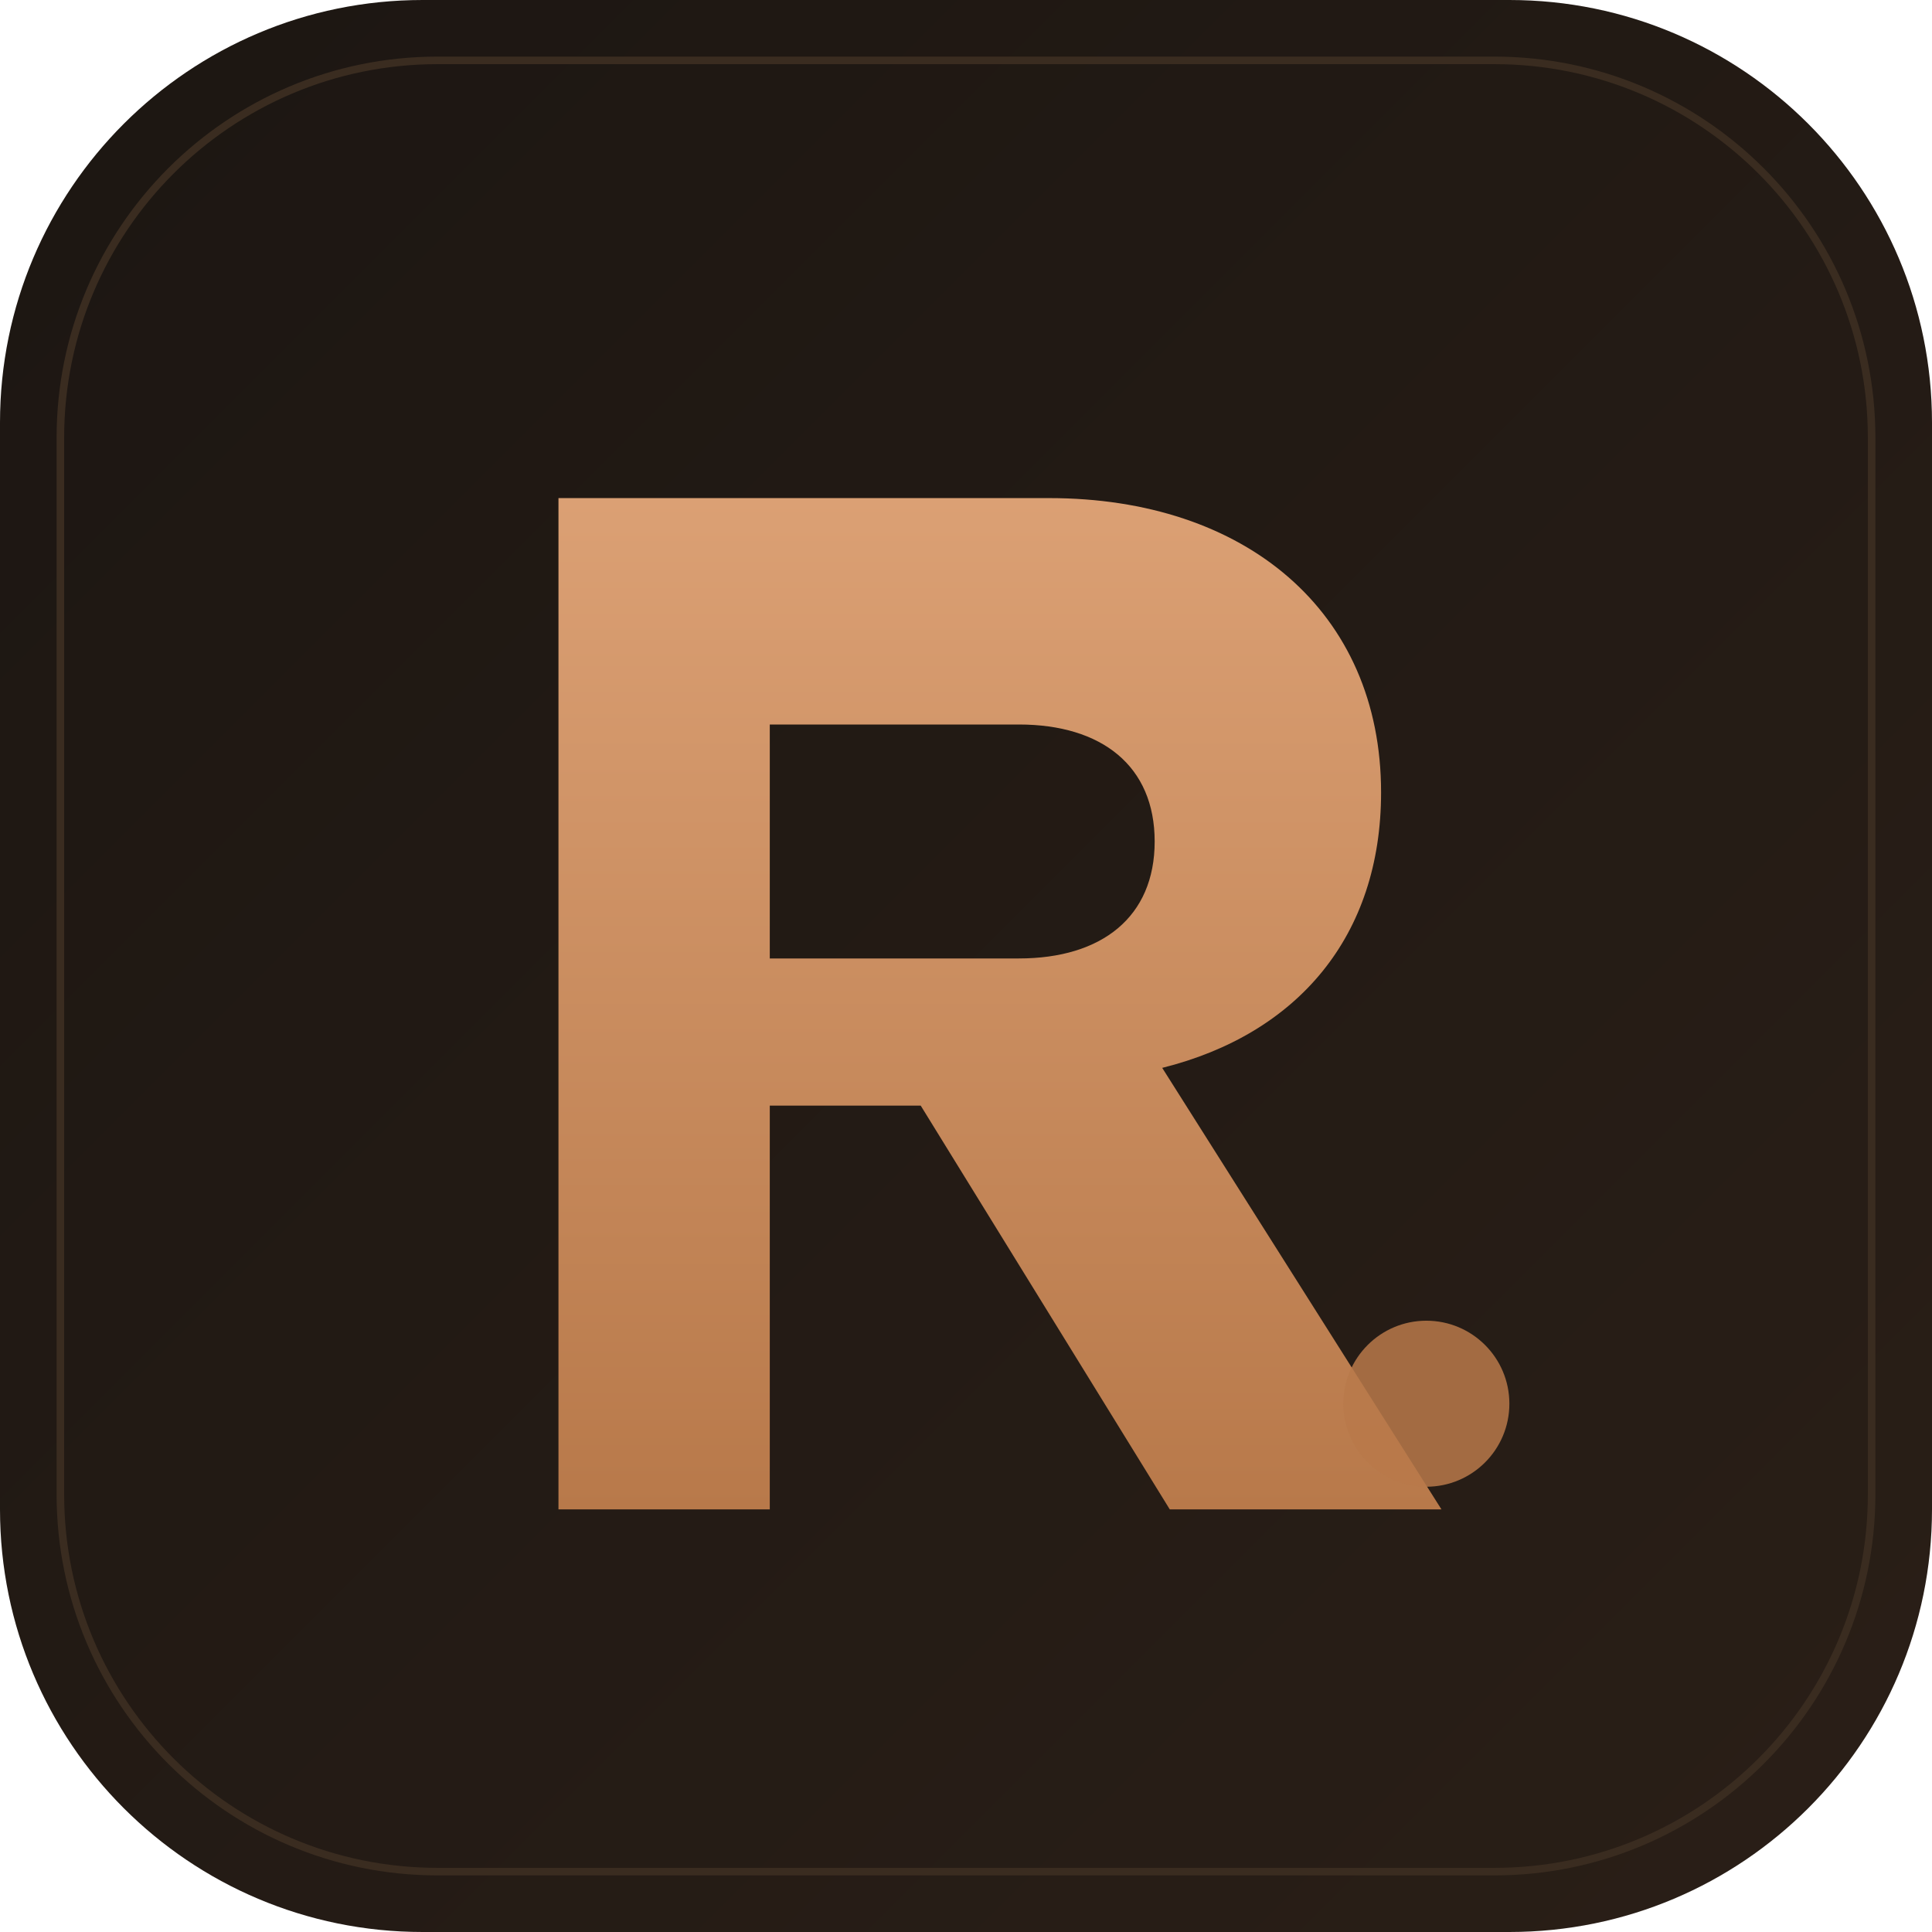
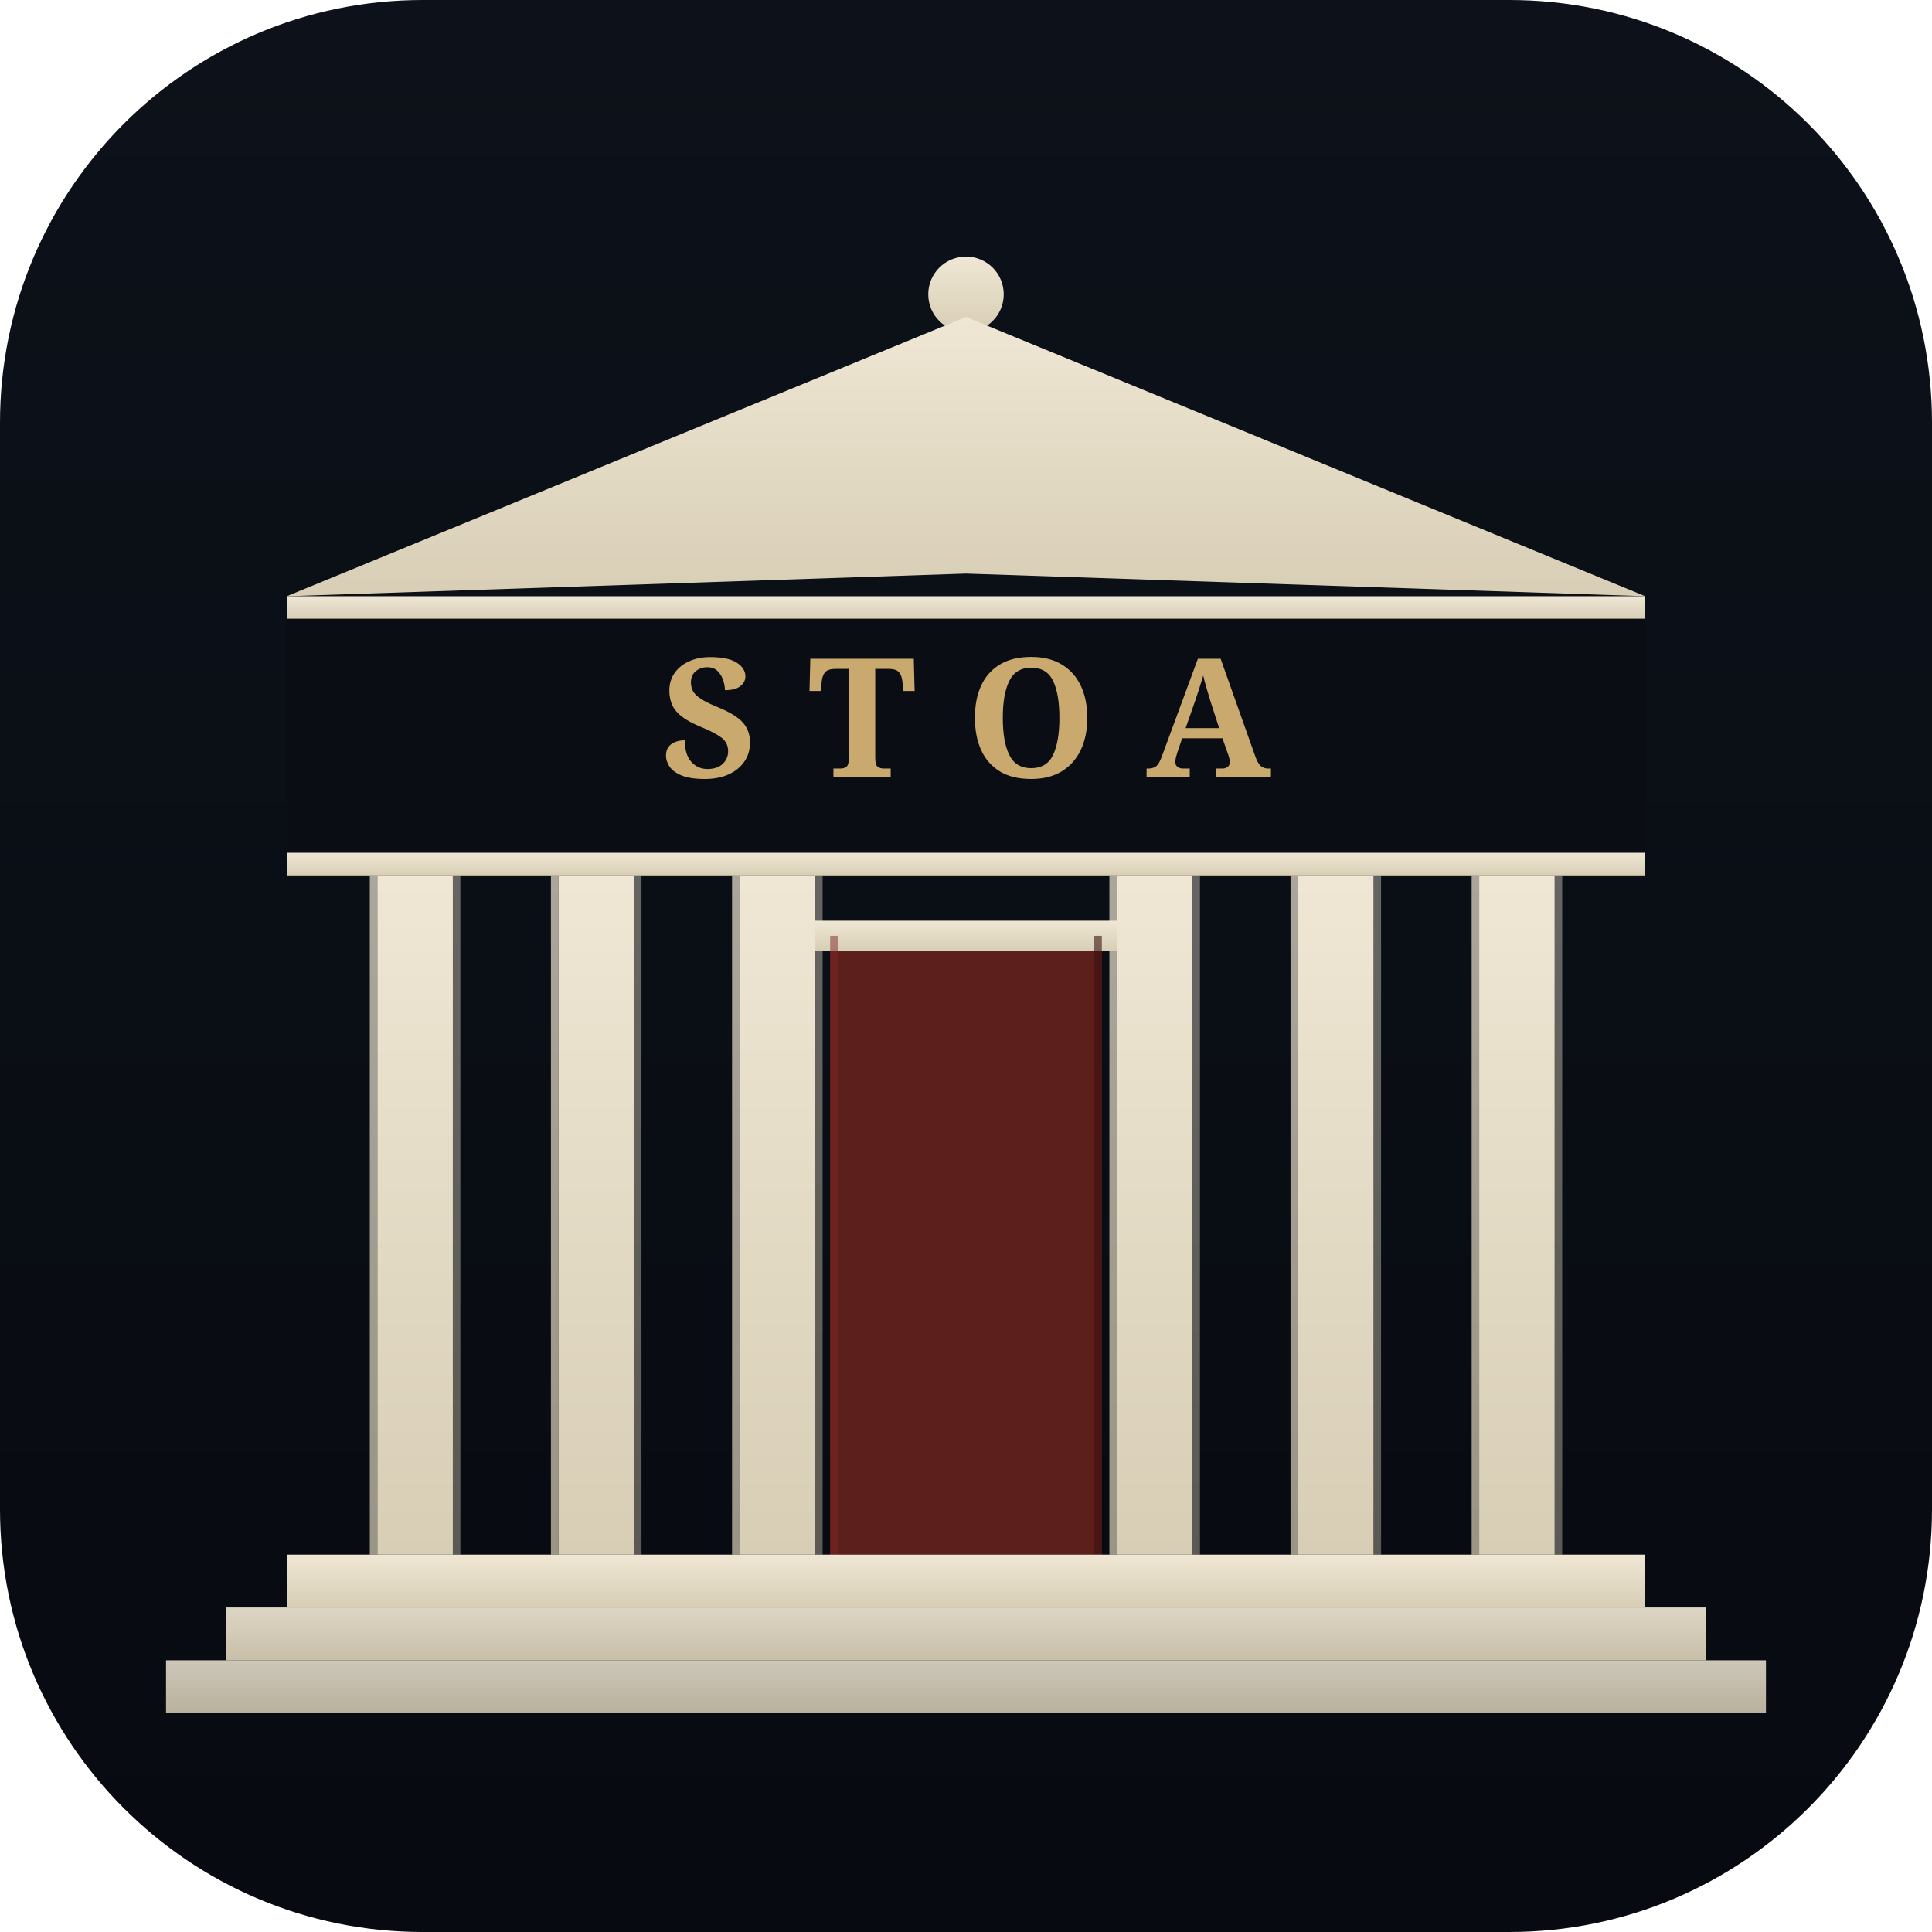
- <svg xmlns="http://www.w3.org/2000/svg" viewBox="0 0 512 512" role="img" aria-label="Reading Companion">
+ <svg xmlns="http://www.w3.org/2000/svg" viewBox="0 0 512 512" role="img" aria-label="Stoa — The Reading Room">
  <defs>
-     <linearGradient id="bg" x1="0" y1="0" x2="1" y2="1">
-       <stop offset="0%" stop-color="#1c1612" />
-       <stop offset="100%" stop-color="#2a1f17" />
+     <linearGradient id="bg" x1="0" y1="0" x2="0" y2="1">
+       <stop offset="0%" stop-color="#0d121a" />
+       <stop offset="100%" stop-color="#070a10" />
    </linearGradient>
-     <linearGradient id="ink" x1="0" y1="0" x2="0" y2="1">
-       <stop offset="0%" stop-color="#dba074" />
-       <stop offset="100%" stop-color="#b8794a" />
+     <linearGradient id="stone" x1="0" y1="0" x2="0" y2="1">
+       <stop offset="0%" stop-color="#efe7d4" />
+       <stop offset="100%" stop-color="#d8ceb6" />
    </linearGradient>
  </defs>
  <rect width="512" height="512" rx="112" fill="url(#bg)" />
-   <rect x="16" y="16" width="480" height="480" rx="100" fill="none" stroke="#3a2c20" stroke-width="2" />
-   <path d="M148 132 h130 c52 0 88 30 88 78 0 38 -22 64 -58 73 l74 117 h-72 l-66 -107 h-40 v107 h-56 z m56 122 h66 c22 0 36 -11 36 -31 0 -20 -14 -31 -36 -31 h-66 z" fill="url(#ink)" />
-   <circle cx="378" cy="372" r="22" fill="#b8794a" opacity="0.85" />
+   <circle cx="256" cy="78" r="10" fill="url(#stone)" />
+   <path d="M76 158 L256 84 L436 158 L256 152 Z" fill="url(#stone)" />
+   <rect x="76" y="158" width="360" height="6" fill="url(#stone)" />
+   <rect x="76" y="164" width="360" height="62" fill="#0a0e14" />
+   <text x="256" y="206" text-anchor="middle" font-family="Fraunces, Georgia, serif" font-size="44" font-weight="600" letter-spacing="14" fill="#c9a96e">STOA</text>
+   <rect x="76" y="226" width="360" height="6" fill="url(#stone)" />
+   <g fill="url(#stone)">
+     <rect x="100" y="232" width="20" height="180" />
+     <rect x="98" y="232" width="2" height="180" opacity="0.7" />
+     <rect x="120" y="232" width="2" height="180" opacity="0.4" />
+     <rect x="148" y="232" width="20" height="180" />
+     <rect x="146" y="232" width="2" height="180" opacity="0.7" />
+     <rect x="168" y="232" width="2" height="180" opacity="0.4" />
+     <rect x="196" y="232" width="20" height="180" />
+     <rect x="194" y="232" width="2" height="180" opacity="0.7" />
+     <rect x="216" y="232" width="2" height="180" opacity="0.4" />
+     <rect x="296" y="232" width="20" height="180" />
+     <rect x="294" y="232" width="2" height="180" opacity="0.7" />
+     <rect x="316" y="232" width="2" height="180" opacity="0.4" />
+     <rect x="344" y="232" width="20" height="180" />
+     <rect x="342" y="232" width="2" height="180" opacity="0.7" />
+     <rect x="364" y="232" width="2" height="180" opacity="0.4" />
+     <rect x="392" y="232" width="20" height="180" />
+     <rect x="390" y="232" width="2" height="180" opacity="0.7" />
+     <rect x="412" y="232" width="2" height="180" opacity="0.4" />
+   </g>
+   <rect x="220" y="248" width="72" height="164" fill="#5c1f1c" />
+   <rect x="216" y="244" width="80" height="8" fill="url(#stone)" />
+   <rect x="220" y="248" width="2" height="164" fill="#7a2624" opacity="0.5" />
+   <rect x="290" y="248" width="2" height="164" fill="#3a1311" opacity="0.6" />
+   <rect x="76" y="412" width="360" height="14" fill="url(#stone)" />
+   <rect x="60" y="426" width="392" height="14" fill="url(#stone)" opacity="0.92" />
+   <rect x="44" y="440" width="424" height="14" fill="url(#stone)" opacity="0.85" />
</svg>
